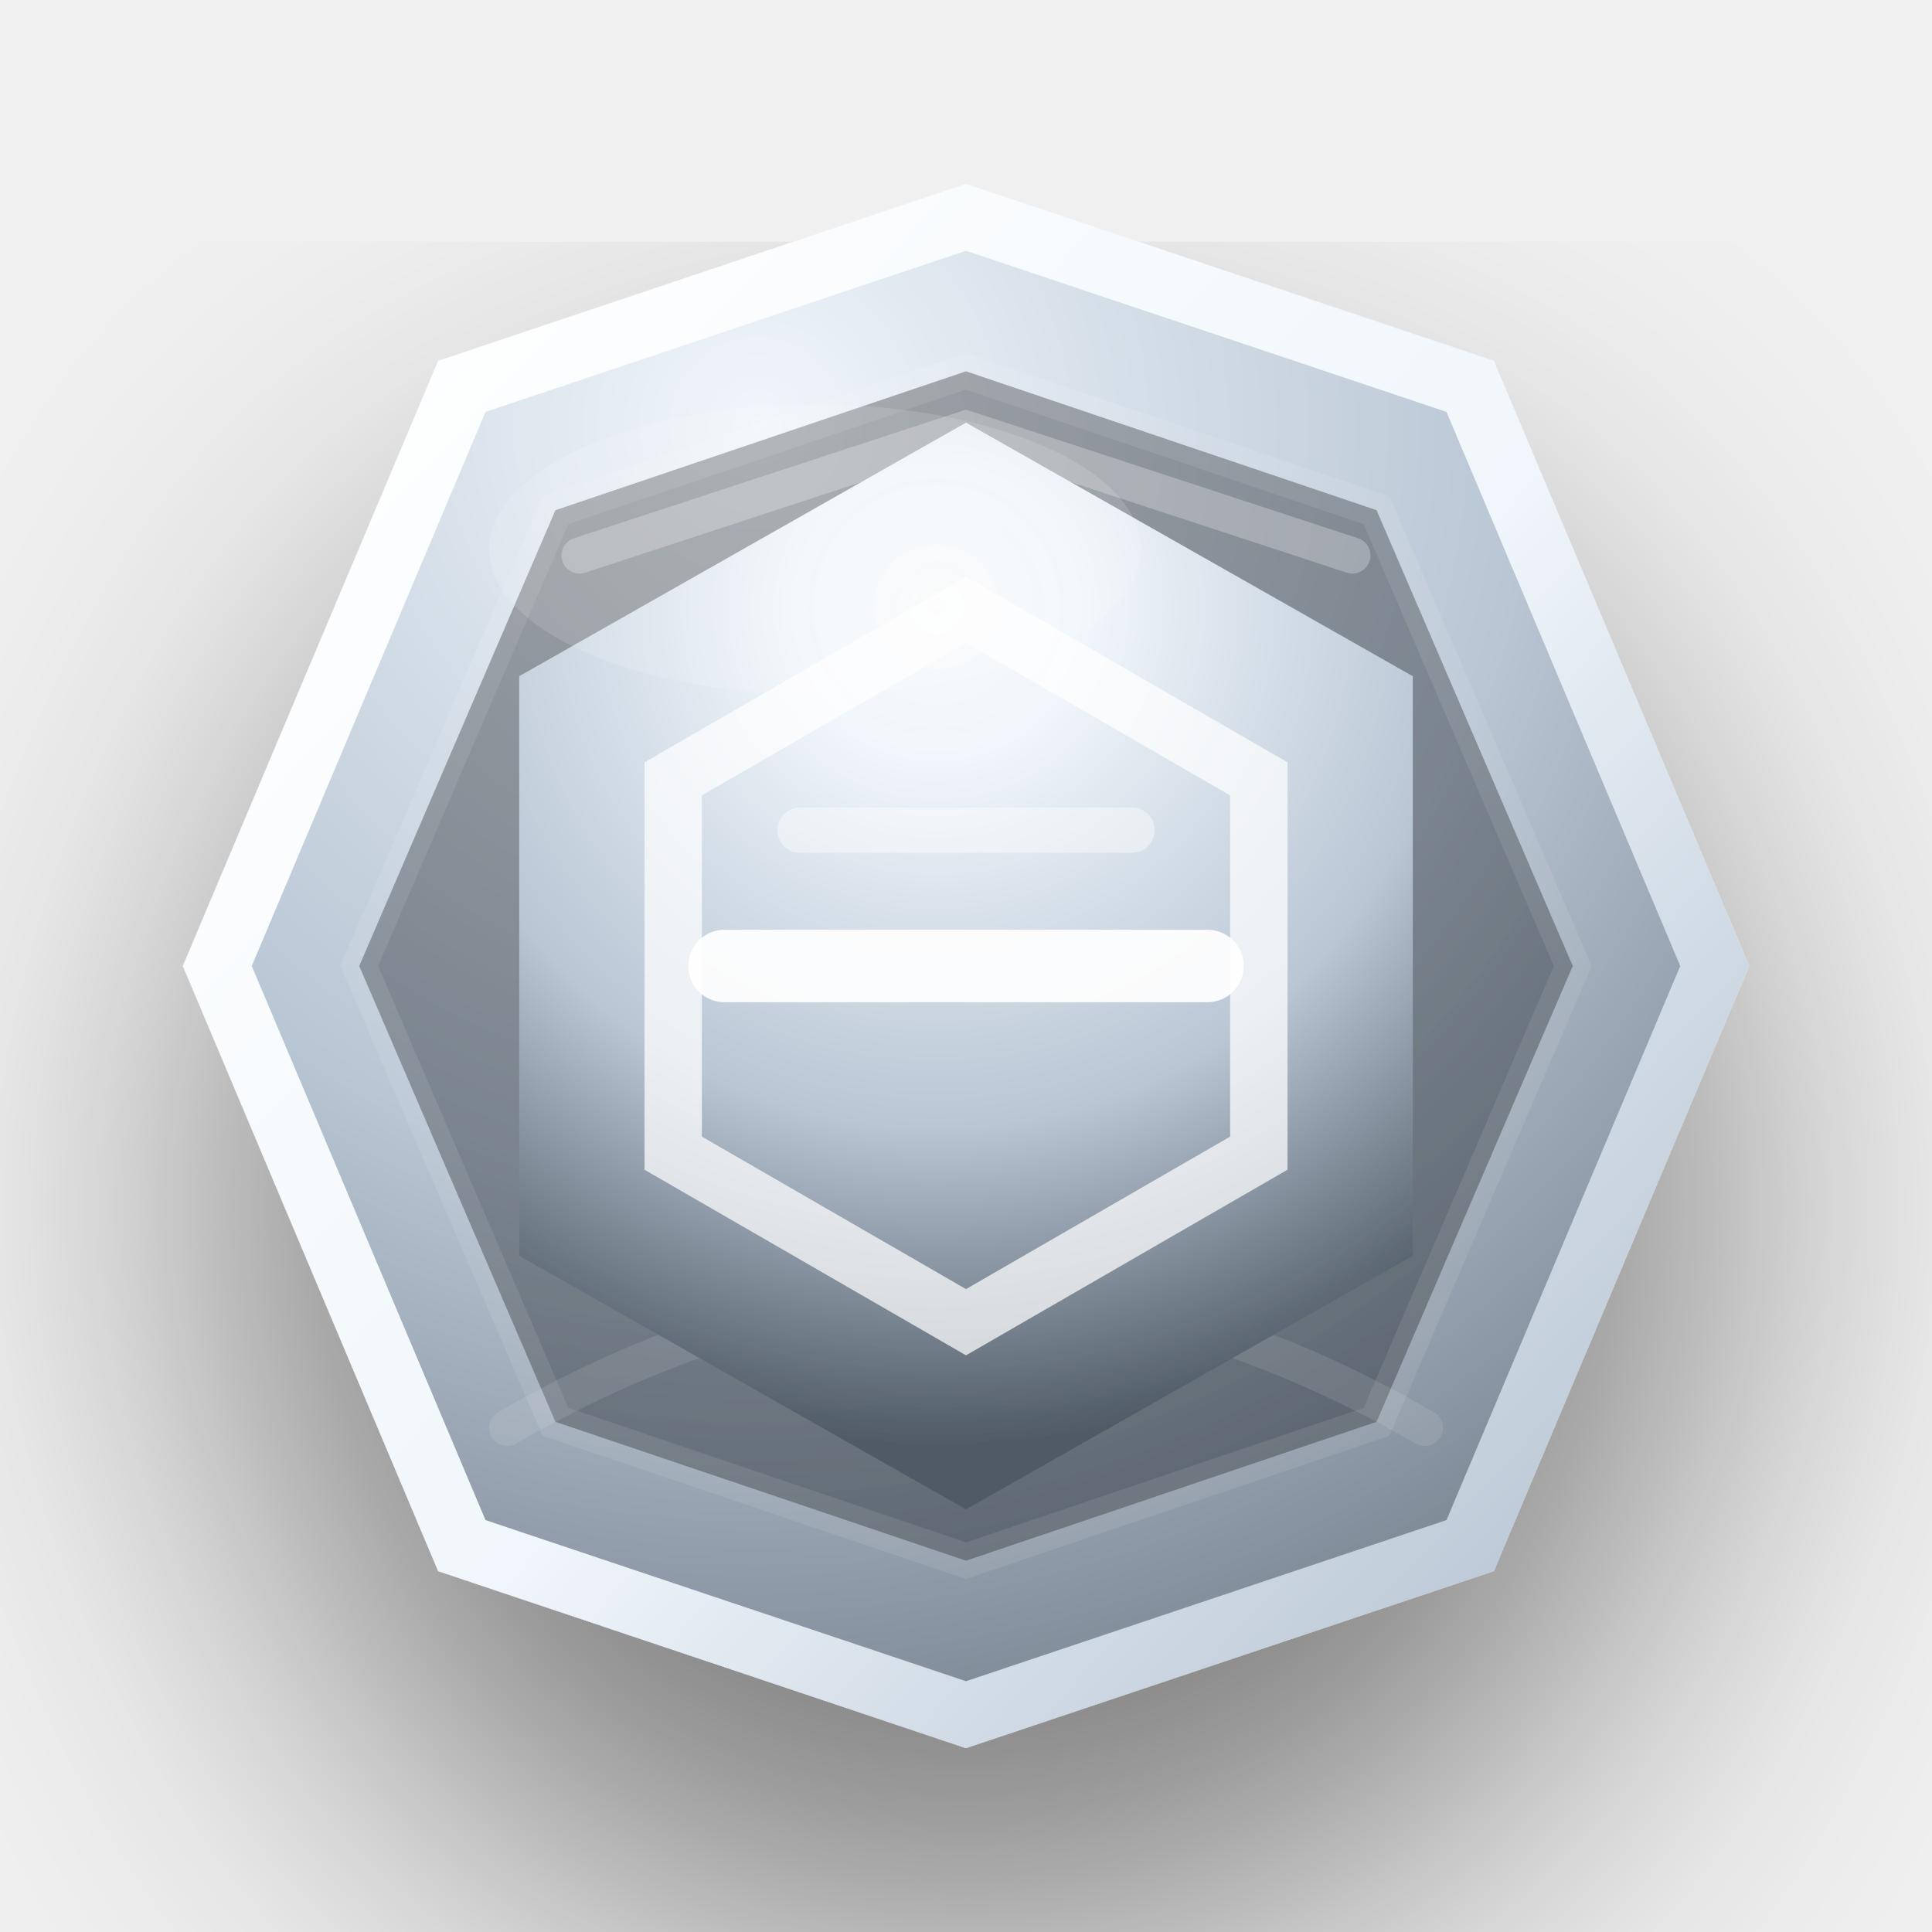
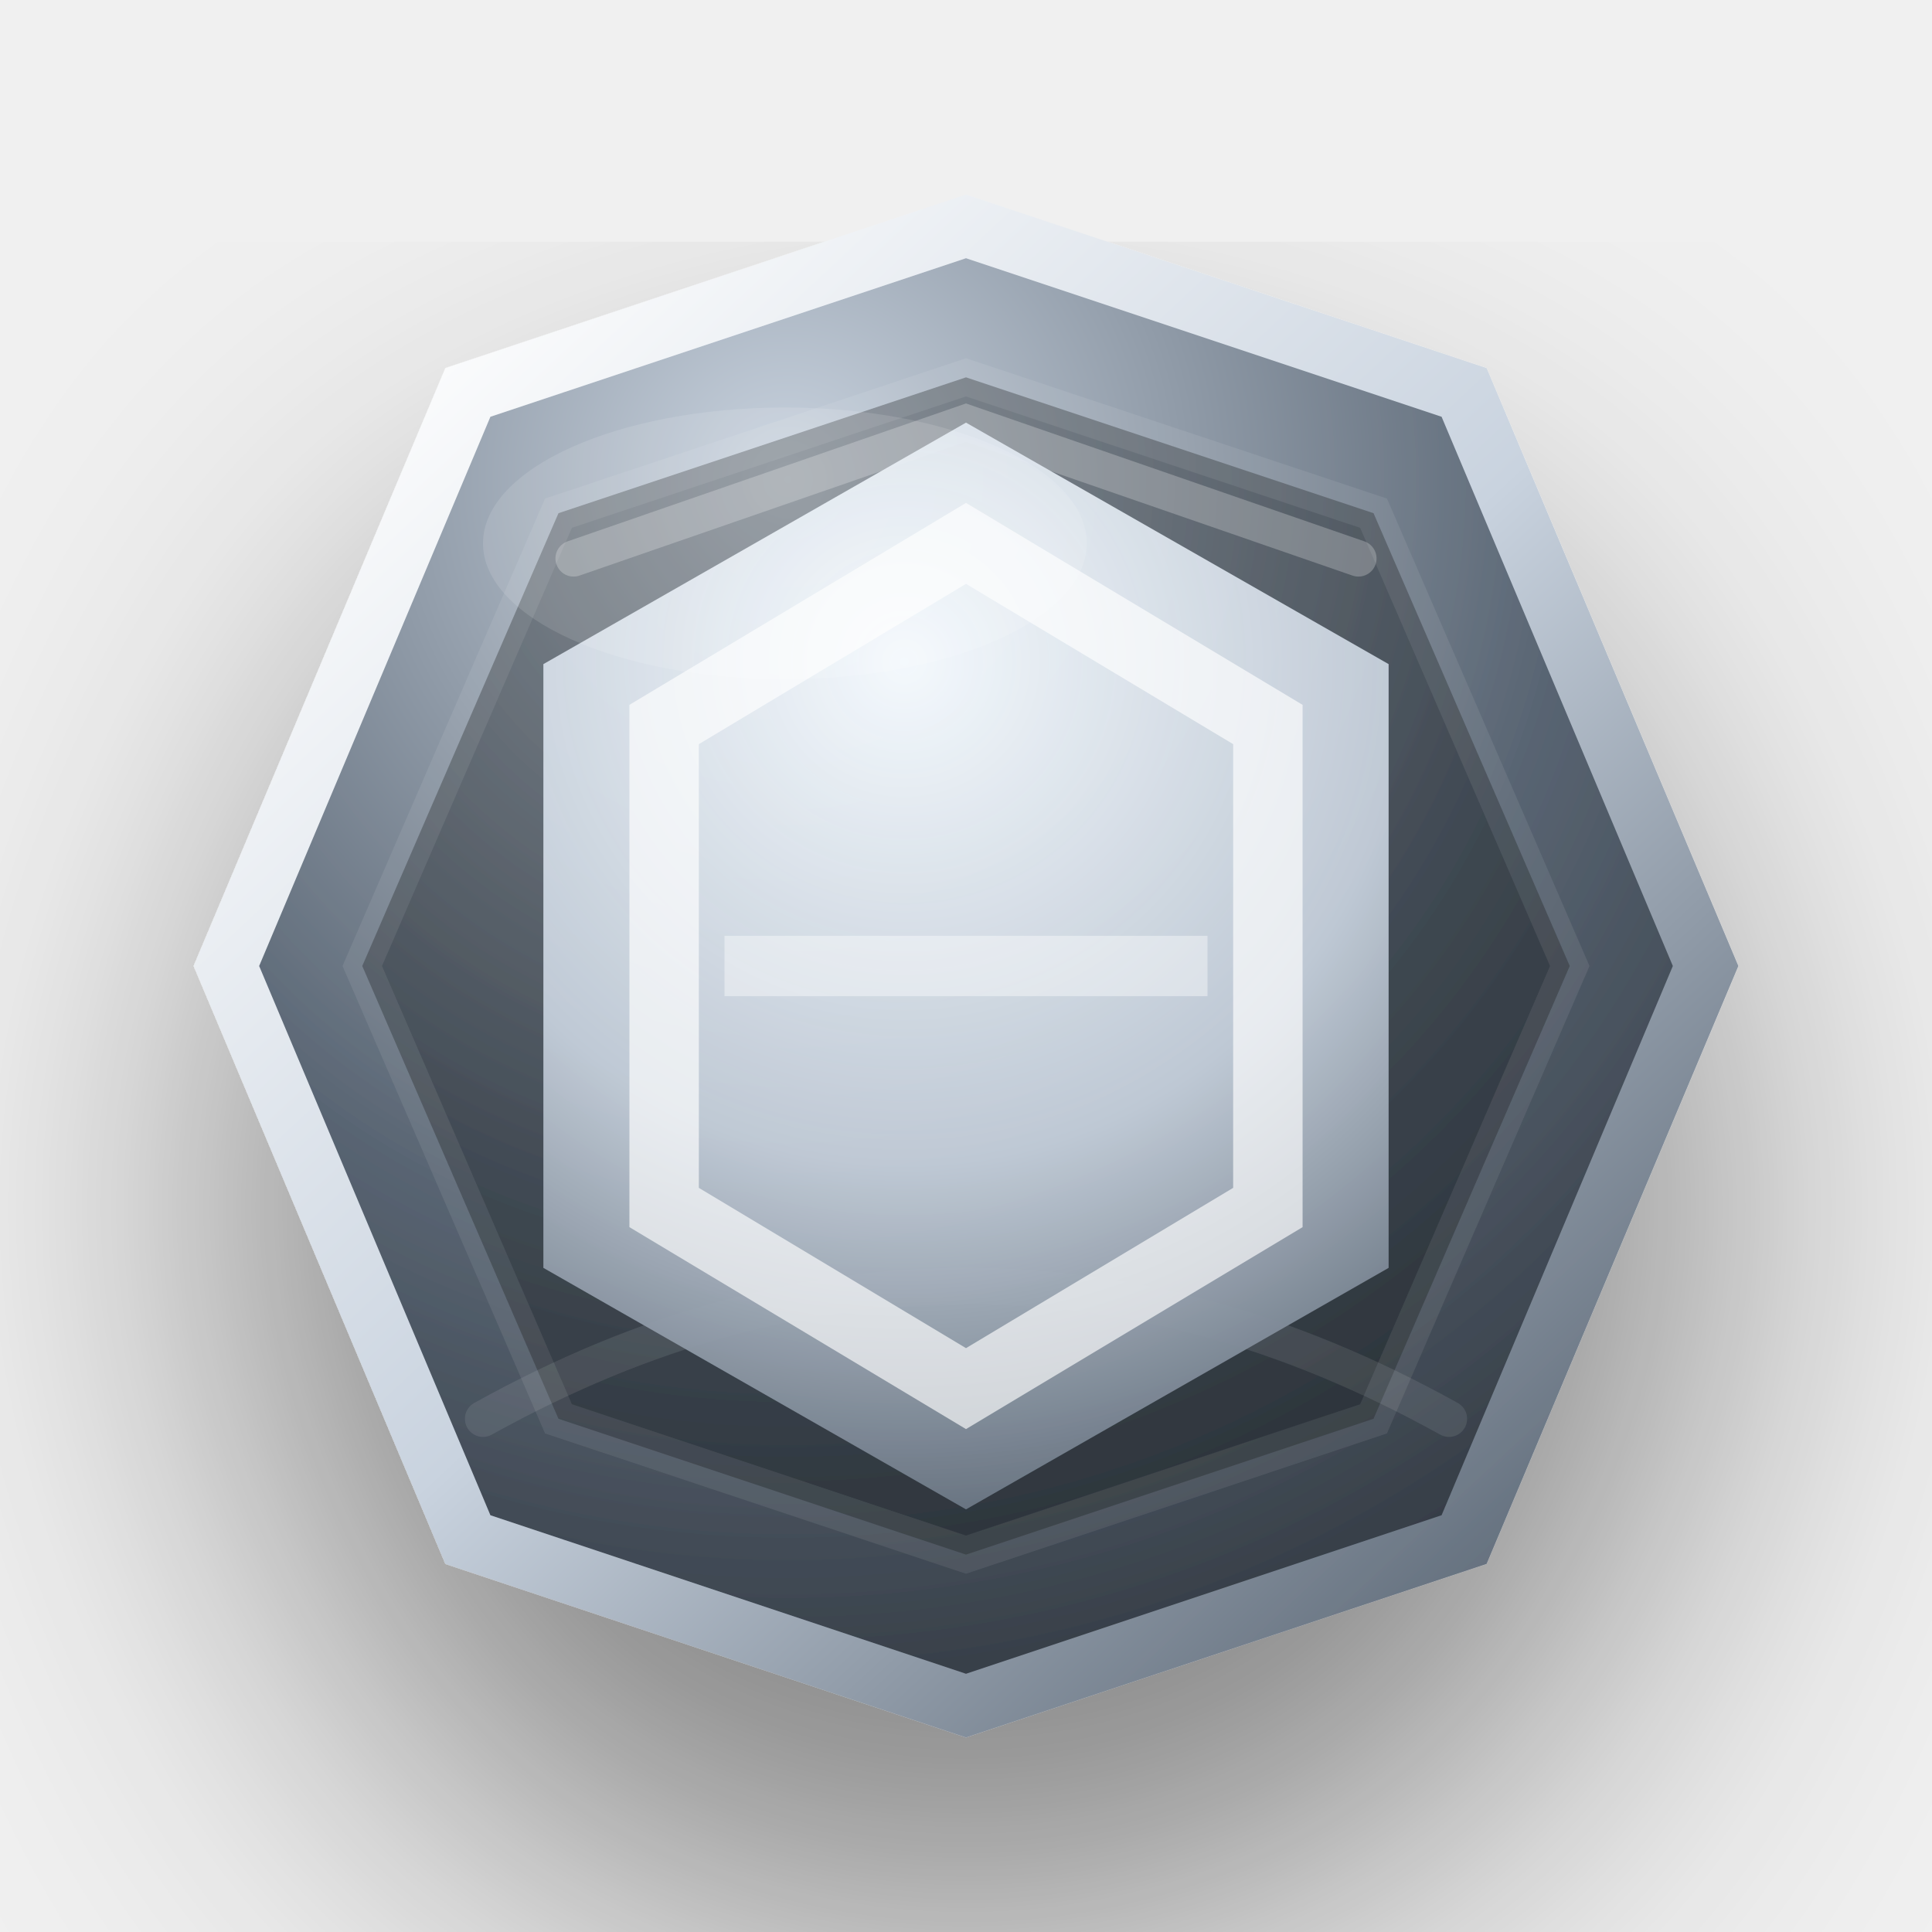
<svg xmlns="http://www.w3.org/2000/svg" width="96" height="96" viewBox="0 0 64 64" fill="none">
  <defs>
-     <radialGradient id="plate" cx="0" cy="0" r="1" gradientUnits="userSpaceOnUse" gradientTransform="translate(25 14) rotate(49) scale(58)">
-       <stop stop-color="#f0f6fb" />
-       <stop offset=".44" stop-color="#b9c6d4" />
-       <stop offset="1" stop-color="#505a66" />
+     <radialGradient id="plate" cx="0" cy="0" r="1" gradientUnits="userSpaceOnUse" gradientTransform="translate(26 16) rotate(50) scale(56)">
+       <stop stop-color="#c9d3df" />
+       <stop offset=".46" stop-color="#596573" />
+       <stop offset="1" stop-color="#111418" />
    </radialGradient>
-     <linearGradient id="frame" x1="10" y1="12" x2="53" y2="52" gradientUnits="userSpaceOnUse">
+     <linearGradient id="frame" x1="12" y1="11" x2="52" y2="54" gradientUnits="userSpaceOnUse">
      <stop stop-color="#ffffff" />
-       <stop offset=".55" stop-color="#f0f6fb" />
-       <stop offset="1" stop-color="#b9c6d4" />
+       <stop offset=".5" stop-color="#c9d3df" />
+       <stop offset="1" stop-color="#596573" />
    </linearGradient>
-     <radialGradient id="gem" cx="0" cy="0" r="1" gradientUnits="userSpaceOnUse" gradientTransform="translate(31 20) rotate(51) scale(28)">
-       <stop stop-color="rgba(255,255,255,.95)" />
-       <stop offset=".18" stop-color="#f0f6fb" />
-       <stop offset=".62" stop-color="#b9c6d4" />
-       <stop offset="1" stop-color="#505a66" />
+     <radialGradient id="coreGem" cx="0" cy="0" r="1" gradientUnits="userSpaceOnUse" gradientTransform="translate(30 22) rotate(51) scale(30)">
+       <stop stop-color="#f6fbff" stop-opacity=".98" />
+       <stop offset=".55" stop-color="#c9d3df" stop-opacity=".92" />
+       <stop offset="1" stop-color="#596573" stop-opacity=".98" />
    </radialGradient>
-     <filter id="glowFx" x="-35%" y="-35%" width="170%" height="170%">
-       <feDropShadow dx="0" dy="0" stdDeviation="4.5" flood-color="#ffffff" flood-opacity=".32" />
-       <feDropShadow dx="0" dy="8" stdDeviation="8" flood-color="black" flood-opacity=".48" />
+     <linearGradient id="edgeStroke" x1="16" y1="16" x2="48" y2="48">
+       <stop stop-color="rgba(255,255,255,.9)" />
+       <stop offset="1" stop-color="rgba(255,255,255,.2)" />
+     </linearGradient>
+     <filter id="glow" x="-30%" y="-30%" width="160%" height="160%">
+       <feDropShadow dx="0" dy="0" stdDeviation="4" flood-color="#ffffff" flood-opacity=".3" />
+       <feDropShadow dx="0" dy="8" stdDeviation="7" flood-color="black" flood-opacity=".45" />
    </filter>
  </defs>
-   <g filter="url(#glowFx)">
-     <path d="M32 7.2 48.7 12.8 56.8 32 48.7 51.2 32 56.8 15.3 51.2 7.2 32 15.3 12.8 32 7.2Z" fill="url(#plate)" stroke="url(#frame)" stroke-width="2.1" />
-     <path d="M32 12.3 45.6 16.9 52.1 32 45.6 47.1 32 51.7 18.4 47.1 11.9 32 18.4 16.9 32 12.3Z" fill="rgba(5,7,9,.34)" stroke="rgba(255,255,255,.09)" stroke-width="1.15" />
-     <path d="M19.2 18.4 32 14.2 44.8 18.4" stroke="rgba(255,255,255,.26)" stroke-width="1.2" stroke-linecap="round" />
-     <path d="M16.8 47.3c5.2-3 10.3-4.5 15.2-4.5 4.9 0 10 1.5 15.2 4.5" stroke="rgba(255,255,255,.1)" stroke-width="1.2" stroke-linecap="round" />
-     <path d="M32 14 46.8 22.4v19.2L32 50 17.2 41.6V22.4L32 14Z" fill="url(#gem)" />
-     <path d="M32 20.2 41.7 25.8v12.4L32 43.8l-9.7-5.6V25.8L32 20.2Z" fill="none" stroke="rgba(255,255,255,.72)" stroke-width="1.9" />
-     <path d="M24 32h16" stroke="#ffffff" stroke-opacity="0.92" stroke-width="2.4" stroke-linecap="round" />
-     <path d="M26.5 27.5h11" stroke="#ffffff" stroke-opacity="0.42" stroke-width="1.5" stroke-linecap="round" />
-     <ellipse cx="27" cy="18.2" rx="10.8" ry="4.8" fill="white" fill-opacity=".13" />
+   <g filter="url(#glow)">
+     <path d="M32 7.5 48.5 13 56.5 32 48.5 51 32 56.5 15.5 51 7.5 32 15.5 13 32 7.5Z" fill="url(#plate)" stroke="url(#frame)" stroke-width="2" />
+     <path d="M32 12.5 45.5 17 52 32 45.5 47 32 51.5 18.5 47 12 32 18.5 17 32 12.5Z" fill="rgba(6,8,8,.32)" stroke="rgba(255,255,255,.08)" stroke-width="1.2" />
+     <path d="M19 18.5 32 14l13 4.5" stroke="rgba(255,255,255,.24)" stroke-width="1.2" stroke-linecap="round" />
+     <path d="M16 47c5.4-3 10.7-4.4 16-4.4 5.3 0 10.6 1.4 16 4.4" stroke="rgba(255,255,255,.09)" stroke-width="1.2" stroke-linecap="round" />
+     <polygon points="32,14 46,22 46,42 32,50 18,42 18,22" fill="url(#coreGem)" />
+     <polygon points="32,18 42,24 42,40 32,46 22,40 22,24" fill="none" stroke="rgba(255,255,255,.65)" stroke-width="2.3" />
+     <path d="M24 32h16" stroke="rgba(255,255,255,.4)" stroke-width="2" />
+     <ellipse cx="26" cy="18" rx="10" ry="4.5" fill="white" fill-opacity=".12" />
  </g>
</svg>
